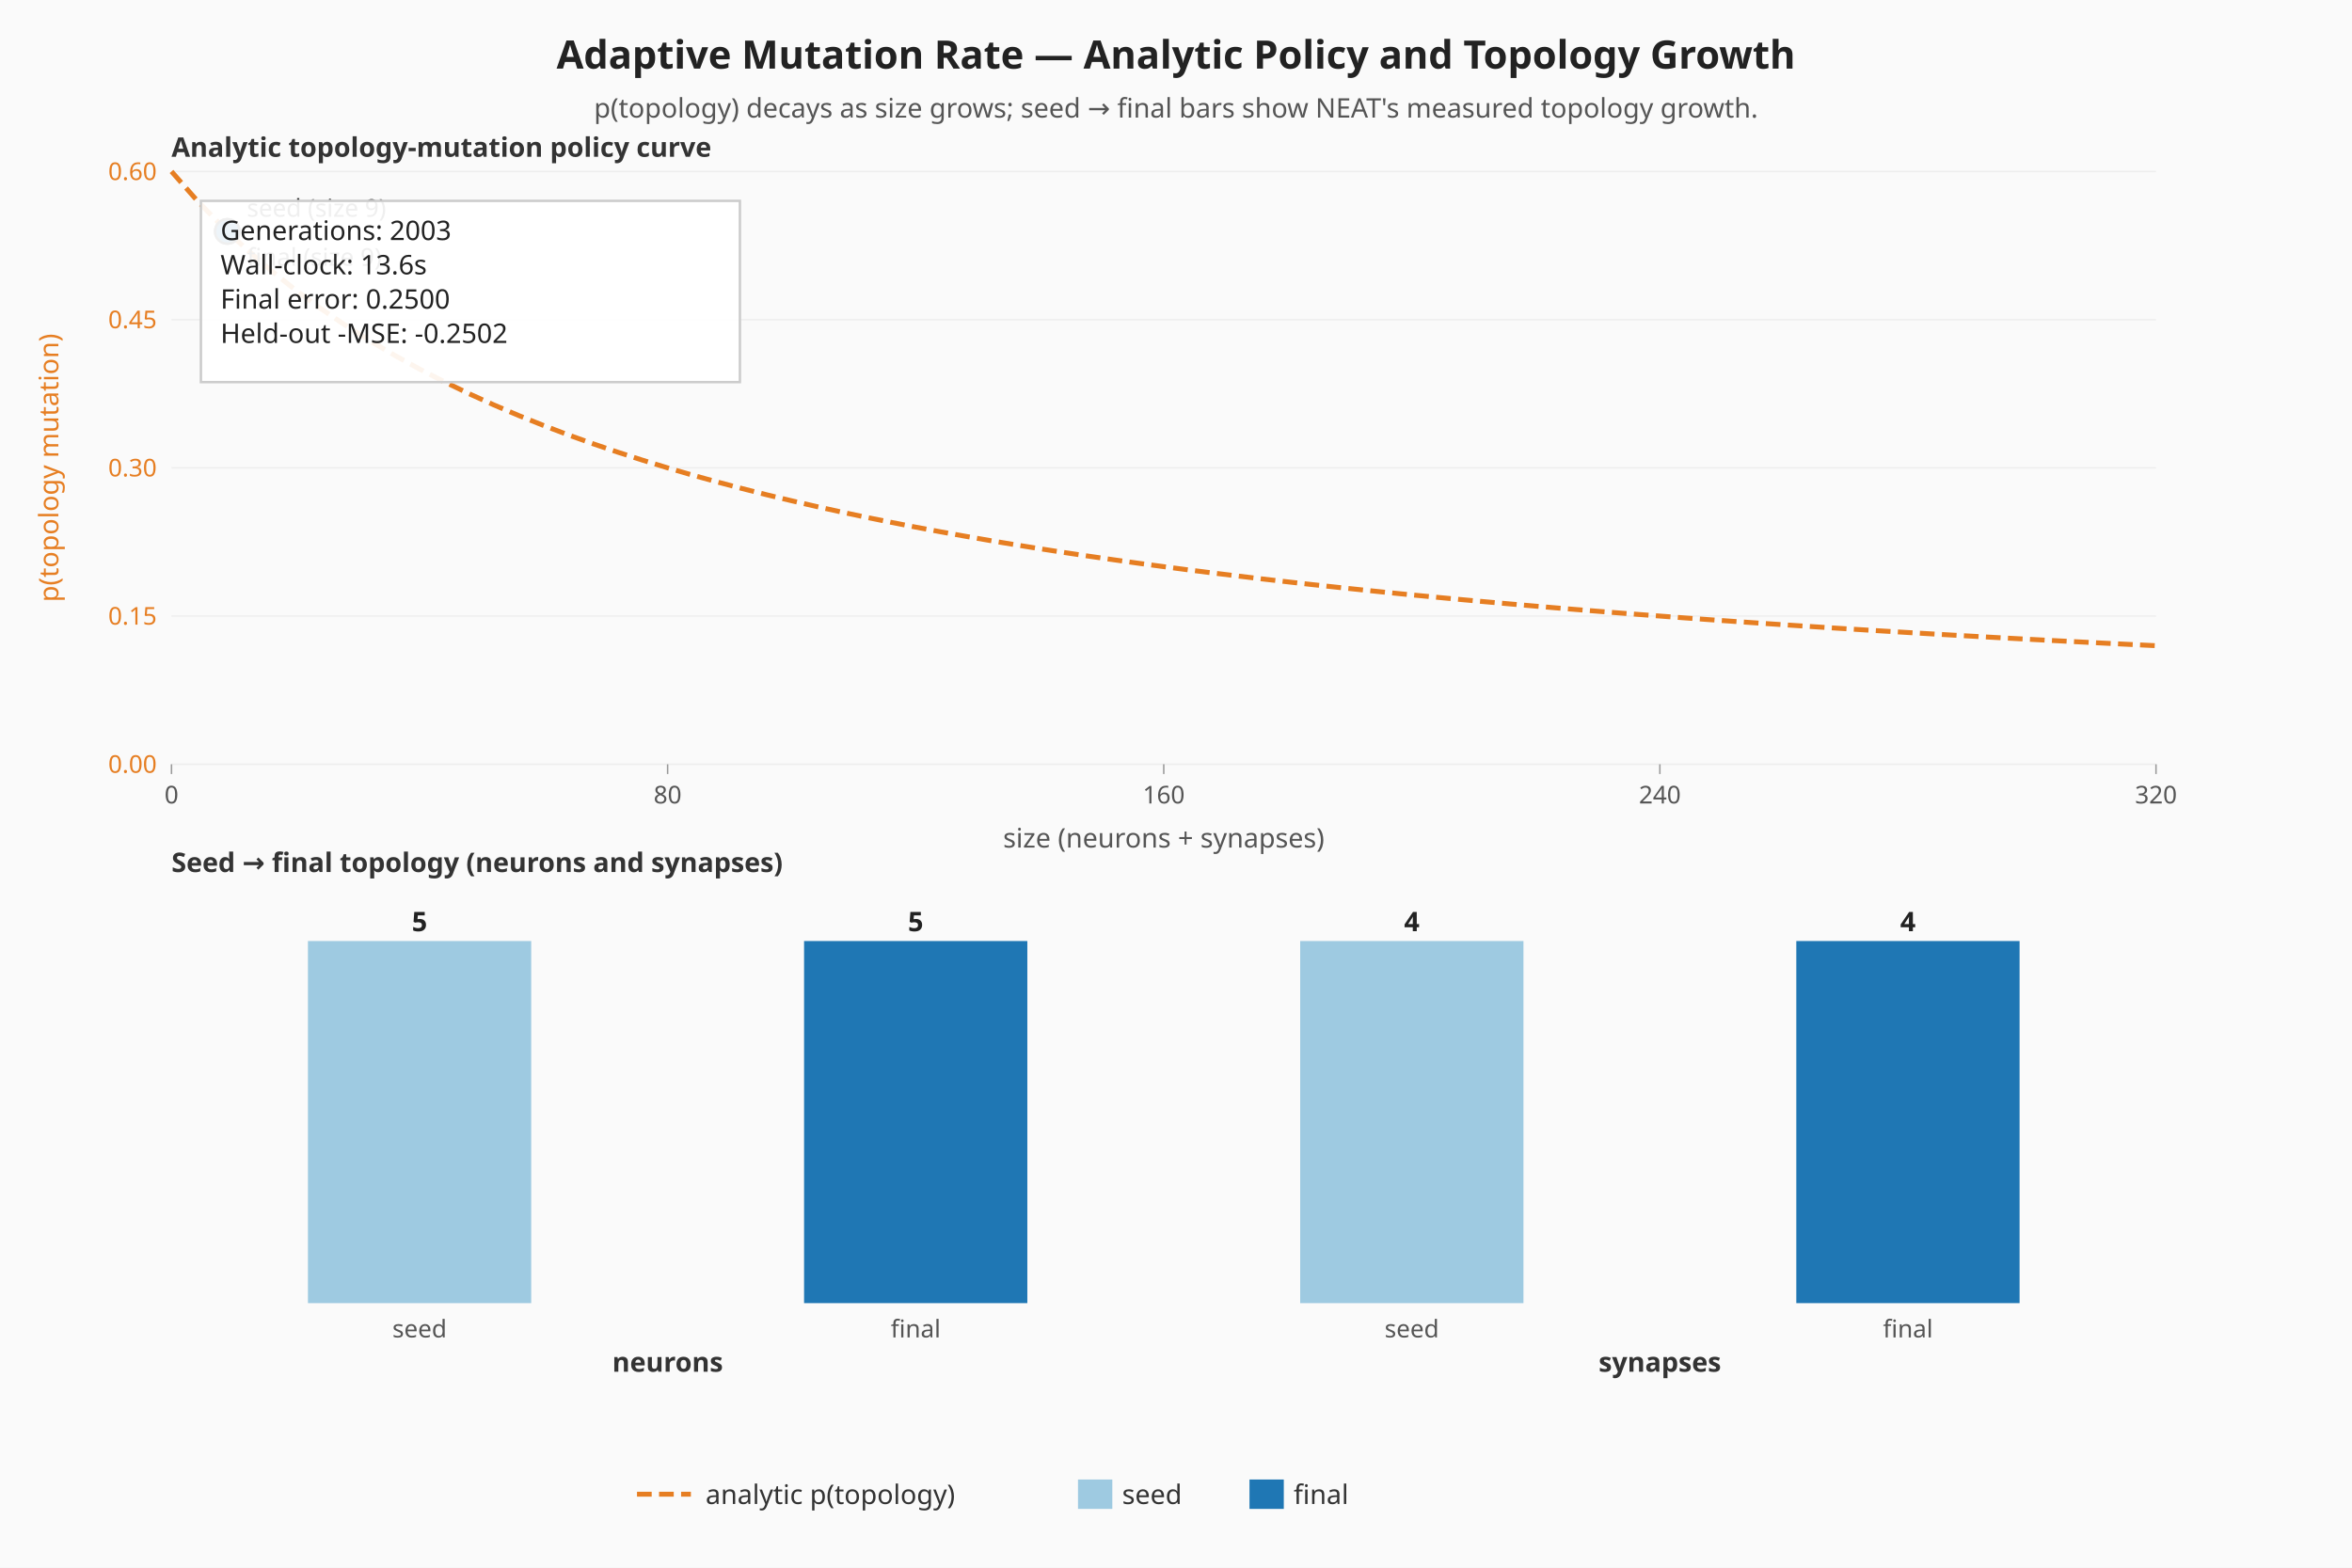
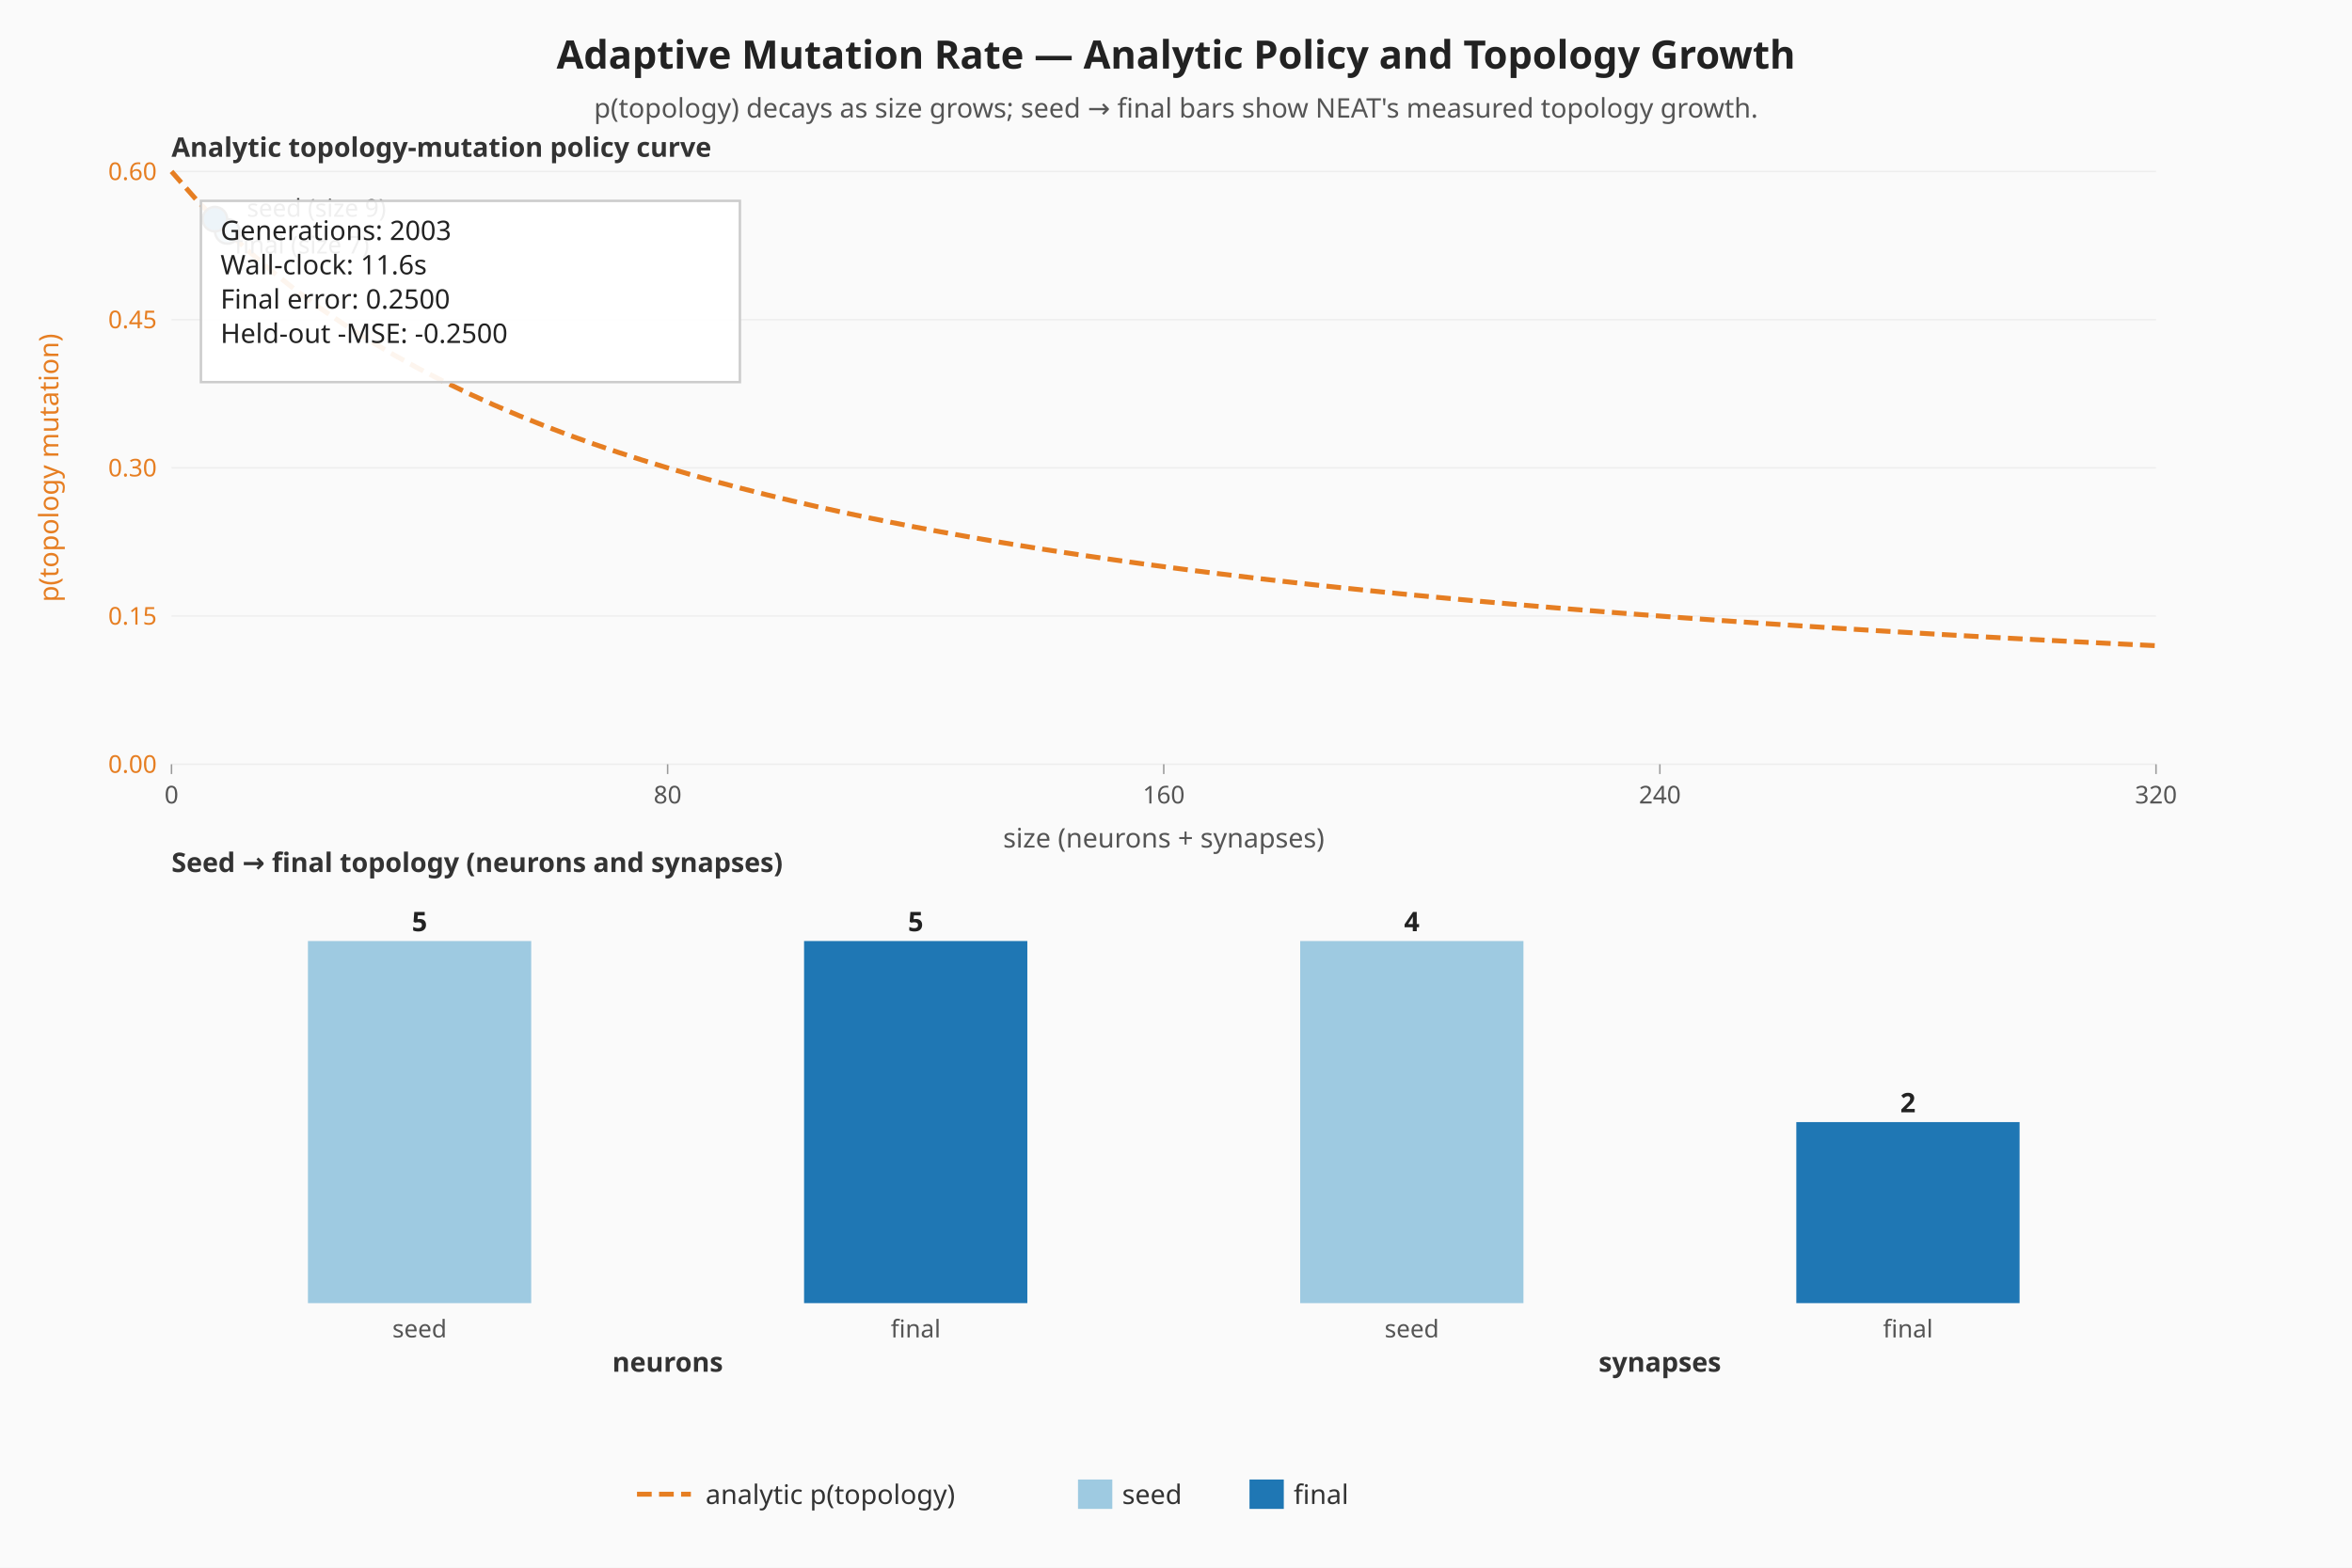
<svg xmlns="http://www.w3.org/2000/svg" viewBox="0 0 960 640" width="960" height="640" role="img" aria-label="Adaptive mutation — analytic policy curve and seed-vs-final topology">
  <rect width="960" height="640" fill="#fafafa" />
  <text x="480" y="28" text-anchor="middle" font-family="sans-serif" font-size="16" font-weight="bold" fill="#222">Adaptive Mutation Rate — Analytic Policy and Topology Growth</text>
  <text x="480" y="48" text-anchor="middle" font-family="sans-serif" font-size="11" fill="#555">p(topology) decays as size grows; seed → final bars show NEAT's measured topology growth.</text>
  <line x1="70.00" y1="312.00" x2="880.00" y2="312.00" stroke="#eeeeee" stroke-width="0.6" />
  <text x="64.00" y="315.50" text-anchor="end" font-family="sans-serif" font-size="10" fill="#e67e22">0.00</text>
  <line x1="70.00" y1="251.50" x2="880.00" y2="251.50" stroke="#eeeeee" stroke-width="0.6" />
  <text x="64.00" y="255.00" text-anchor="end" font-family="sans-serif" font-size="10" fill="#e67e22">0.15</text>
  <line x1="70.00" y1="191.00" x2="880.00" y2="191.00" stroke="#eeeeee" stroke-width="0.6" />
  <text x="64.00" y="194.50" text-anchor="end" font-family="sans-serif" font-size="10" fill="#e67e22">0.30</text>
  <line x1="70.00" y1="130.50" x2="880.00" y2="130.50" stroke="#eeeeee" stroke-width="0.6" />
  <text x="64.00" y="134.00" text-anchor="end" font-family="sans-serif" font-size="10" fill="#e67e22">0.45</text>
  <line x1="70.00" y1="70.00" x2="880.00" y2="70.00" stroke="#eeeeee" stroke-width="0.6" />
  <text x="64.00" y="73.50" text-anchor="end" font-family="sans-serif" font-size="10" fill="#e67e22">0.60</text>
  <line x1="70.00" y1="312.00" x2="70.00" y2="316.00" stroke="#999999" stroke-width="0.6" />
  <text x="70.00" y="328.00" text-anchor="middle" font-family="sans-serif" font-size="10" fill="#555">0</text>
  <line x1="272.50" y1="312.00" x2="272.50" y2="316.00" stroke="#999999" stroke-width="0.6" />
  <text x="272.50" y="328.00" text-anchor="middle" font-family="sans-serif" font-size="10" fill="#555">80</text>
  <line x1="475.00" y1="312.00" x2="475.00" y2="316.00" stroke="#999999" stroke-width="0.6" />
  <text x="475.00" y="328.00" text-anchor="middle" font-family="sans-serif" font-size="10" fill="#555">160</text>
  <line x1="677.50" y1="312.00" x2="677.50" y2="316.00" stroke="#999999" stroke-width="0.6" />
  <text x="677.50" y="328.00" text-anchor="middle" font-family="sans-serif" font-size="10" fill="#555">240</text>
  <line x1="880.00" y1="312.00" x2="880.00" y2="316.00" stroke="#999999" stroke-width="0.6" />
  <text x="880.00" y="328.00" text-anchor="middle" font-family="sans-serif" font-size="10" fill="#555">320</text>
  <text x="20.00" y="191.00" text-anchor="middle" dominant-baseline="middle" transform="rotate(-90 20.00 191.00)" font-family="sans-serif" font-size="11" fill="#e67e22">p(topology mutation)</text>
  <text x="475.00" y="346.00" text-anchor="middle" font-family="sans-serif" font-size="11" fill="#555">size (neurons + synapses)</text>
  <polyline class="topology-rate" fill="none" stroke="#e67e22" stroke-width="2" stroke-dasharray="6 3" points="70.00,70.00 80.13,81.52 90.25,92.00 100.38,101.57 110.50,110.33 120.63,118.40 130.75,125.85 140.88,132.74 151.00,139.14 161.13,145.10 171.25,150.67 181.38,155.87 191.50,160.75 201.63,165.33 211.75,169.65 221.88,173.71 232.00,177.56 242.13,181.19 252.25,184.63 262.38,187.90 272.50,191.00 282.63,193.95 292.75,196.76 302.88,199.44 313.00,202.00 323.13,204.44 333.25,206.78 343.38,209.02 353.50,211.17 363.63,213.22 373.75,215.20 383.88,217.10 394.00,218.92 404.13,220.68 414.25,222.37 424.38,224.00 434.50,225.57 444.63,227.09 454.75,228.55 464.88,229.97 475.00,231.33 485.12,232.66 495.25,233.94 505.38,235.17 515.50,236.38 525.63,237.54 535.75,238.67 545.88,239.76 556.00,240.82 566.13,241.86 576.25,242.86 586.38,243.83 596.50,244.78 606.63,245.70 616.75,246.59 626.88,247.47 637.00,248.32 647.13,249.14 657.25,249.95 667.38,250.73 677.50,251.50 687.63,252.25 697.75,252.98 707.88,253.69 718.00,254.38 728.13,255.06 738.25,255.72 748.38,256.37 758.50,257.00 768.63,257.62 778.75,258.22 788.88,258.81 799.00,259.39 809.13,259.96 819.25,260.51 829.38,261.05 839.50,261.58 849.63,262.10 859.75,262.61 869.88,263.11 880.00,263.60" />
  <circle class="seed-mark" cx="92.78" cy="94.47" r="5" fill="#9ecae1" stroke="#333" stroke-width="1" />
  <text x="100.78" y="88.47" font-family="sans-serif" font-size="10" fill="#333">seed (size 9)</text>
-   <circle class="final-mark" cx="92.78" cy="94.47" r="5" fill="#1f77b4" stroke="#333" stroke-width="1" />
-   <text x="100.78" y="108.47" font-family="sans-serif" font-size="10" fill="#333">final (size 9)</text>
+   <circle class="final-mark" cx="87.72" cy="89.47" r="5" fill="#1f77b4" stroke="#333" stroke-width="1" />
+   <text x="95.72" y="103.47" font-family="sans-serif" font-size="10" fill="#333">final (size 7)</text>
  <text x="70.00" y="64.00" font-family="sans-serif" font-size="11" font-weight="bold" fill="#333">Analytic topology-mutation policy curve</text>
  <text x="70.00" y="356.00" font-family="sans-serif" font-size="11" font-weight="bold" fill="#333">Seed → final topology (neurons and synapses)</text>
  <g class="seed-vs-final">
    <rect class="topo-bar topo-bar-seed-neurons" x="125.69" y="384.17" width="91.13" height="147.83" fill="#9ecae1" />
    <text x="171.25" y="380.17" text-anchor="middle" font-family="sans-serif" font-size="11" font-weight="bold" fill="#222">5</text>
    <text x="171.25" y="546.00" text-anchor="middle" font-family="sans-serif" font-size="10" fill="#555">seed</text>
    <rect class="topo-bar topo-bar-final-neurons" x="328.19" y="384.17" width="91.13" height="147.83" fill="#1f77b4" />
    <text x="373.75" y="380.17" text-anchor="middle" font-family="sans-serif" font-size="11" font-weight="bold" fill="#222">5</text>
    <text x="373.75" y="546.00" text-anchor="middle" font-family="sans-serif" font-size="10" fill="#555">final</text>
    <text x="272.50" y="560.00" text-anchor="middle" font-family="sans-serif" font-size="11" font-weight="bold" fill="#333">neurons</text>
    <rect class="topo-bar topo-bar-seed-synapses" x="530.69" y="384.17" width="91.13" height="147.83" fill="#9ecae1" />
    <text x="576.25" y="380.17" text-anchor="middle" font-family="sans-serif" font-size="11" font-weight="bold" fill="#222">4</text>
    <text x="576.25" y="546.00" text-anchor="middle" font-family="sans-serif" font-size="10" fill="#555">seed</text>
-     <rect class="topo-bar topo-bar-final-synapses" x="733.19" y="384.17" width="91.13" height="147.83" fill="#1f77b4" />
-     <text x="778.75" y="380.17" text-anchor="middle" font-family="sans-serif" font-size="11" font-weight="bold" fill="#222">4</text>
+     <rect class="topo-bar topo-bar-final-synapses" x="733.19" y="458.09" width="91.13" height="73.91" fill="#1f77b4" />
+     <text x="778.75" y="454.09" text-anchor="middle" font-family="sans-serif" font-size="11" font-weight="bold" fill="#222">2</text>
    <text x="778.75" y="546.00" text-anchor="middle" font-family="sans-serif" font-size="10" fill="#555">final</text>
    <text x="677.50" y="560.00" text-anchor="middle" font-family="sans-serif" font-size="11" font-weight="bold" fill="#333">synapses</text>
  </g>
  <rect x="82.00" y="82.00" width="220" height="74" fill="#ffffff" fill-opacity="0.92" stroke="#cccccc" />
  <text x="90.00" y="98.00" font-family="sans-serif" font-size="11" fill="#222">Generations: 2003</text>
-   <text x="90.00" y="112.00" font-family="sans-serif" font-size="11" fill="#222">Wall-clock: 13.6s</text>
+   <text x="90.00" y="112.00" font-family="sans-serif" font-size="11" fill="#222">Wall-clock: 11.6s</text>
  <text x="90.00" y="126.00" font-family="sans-serif" font-size="11" fill="#222">Final error: 0.2500</text>
-   <text x="90.00" y="140.00" font-family="sans-serif" font-size="11" fill="#222">Held-out -MSE: -0.2502</text>
+   <text x="90.00" y="140.00" font-family="sans-serif" font-size="11" fill="#222">Held-out -MSE: -0.2500</text>
  <g class="legend" font-family="sans-serif" font-size="11" fill="#333">
    <line x1="260" y1="610" x2="282" y2="610" stroke="#e67e22" stroke-width="2" stroke-dasharray="6 3" />
    <text x="288" y="614">analytic p(topology)</text>
    <rect x="440" y="604" width="14" height="12" fill="#9ecae1" />
    <text x="458" y="614">seed</text>
    <rect x="510" y="604" width="14" height="12" fill="#1f77b4" />
    <text x="528" y="614">final</text>
  </g>
</svg>
